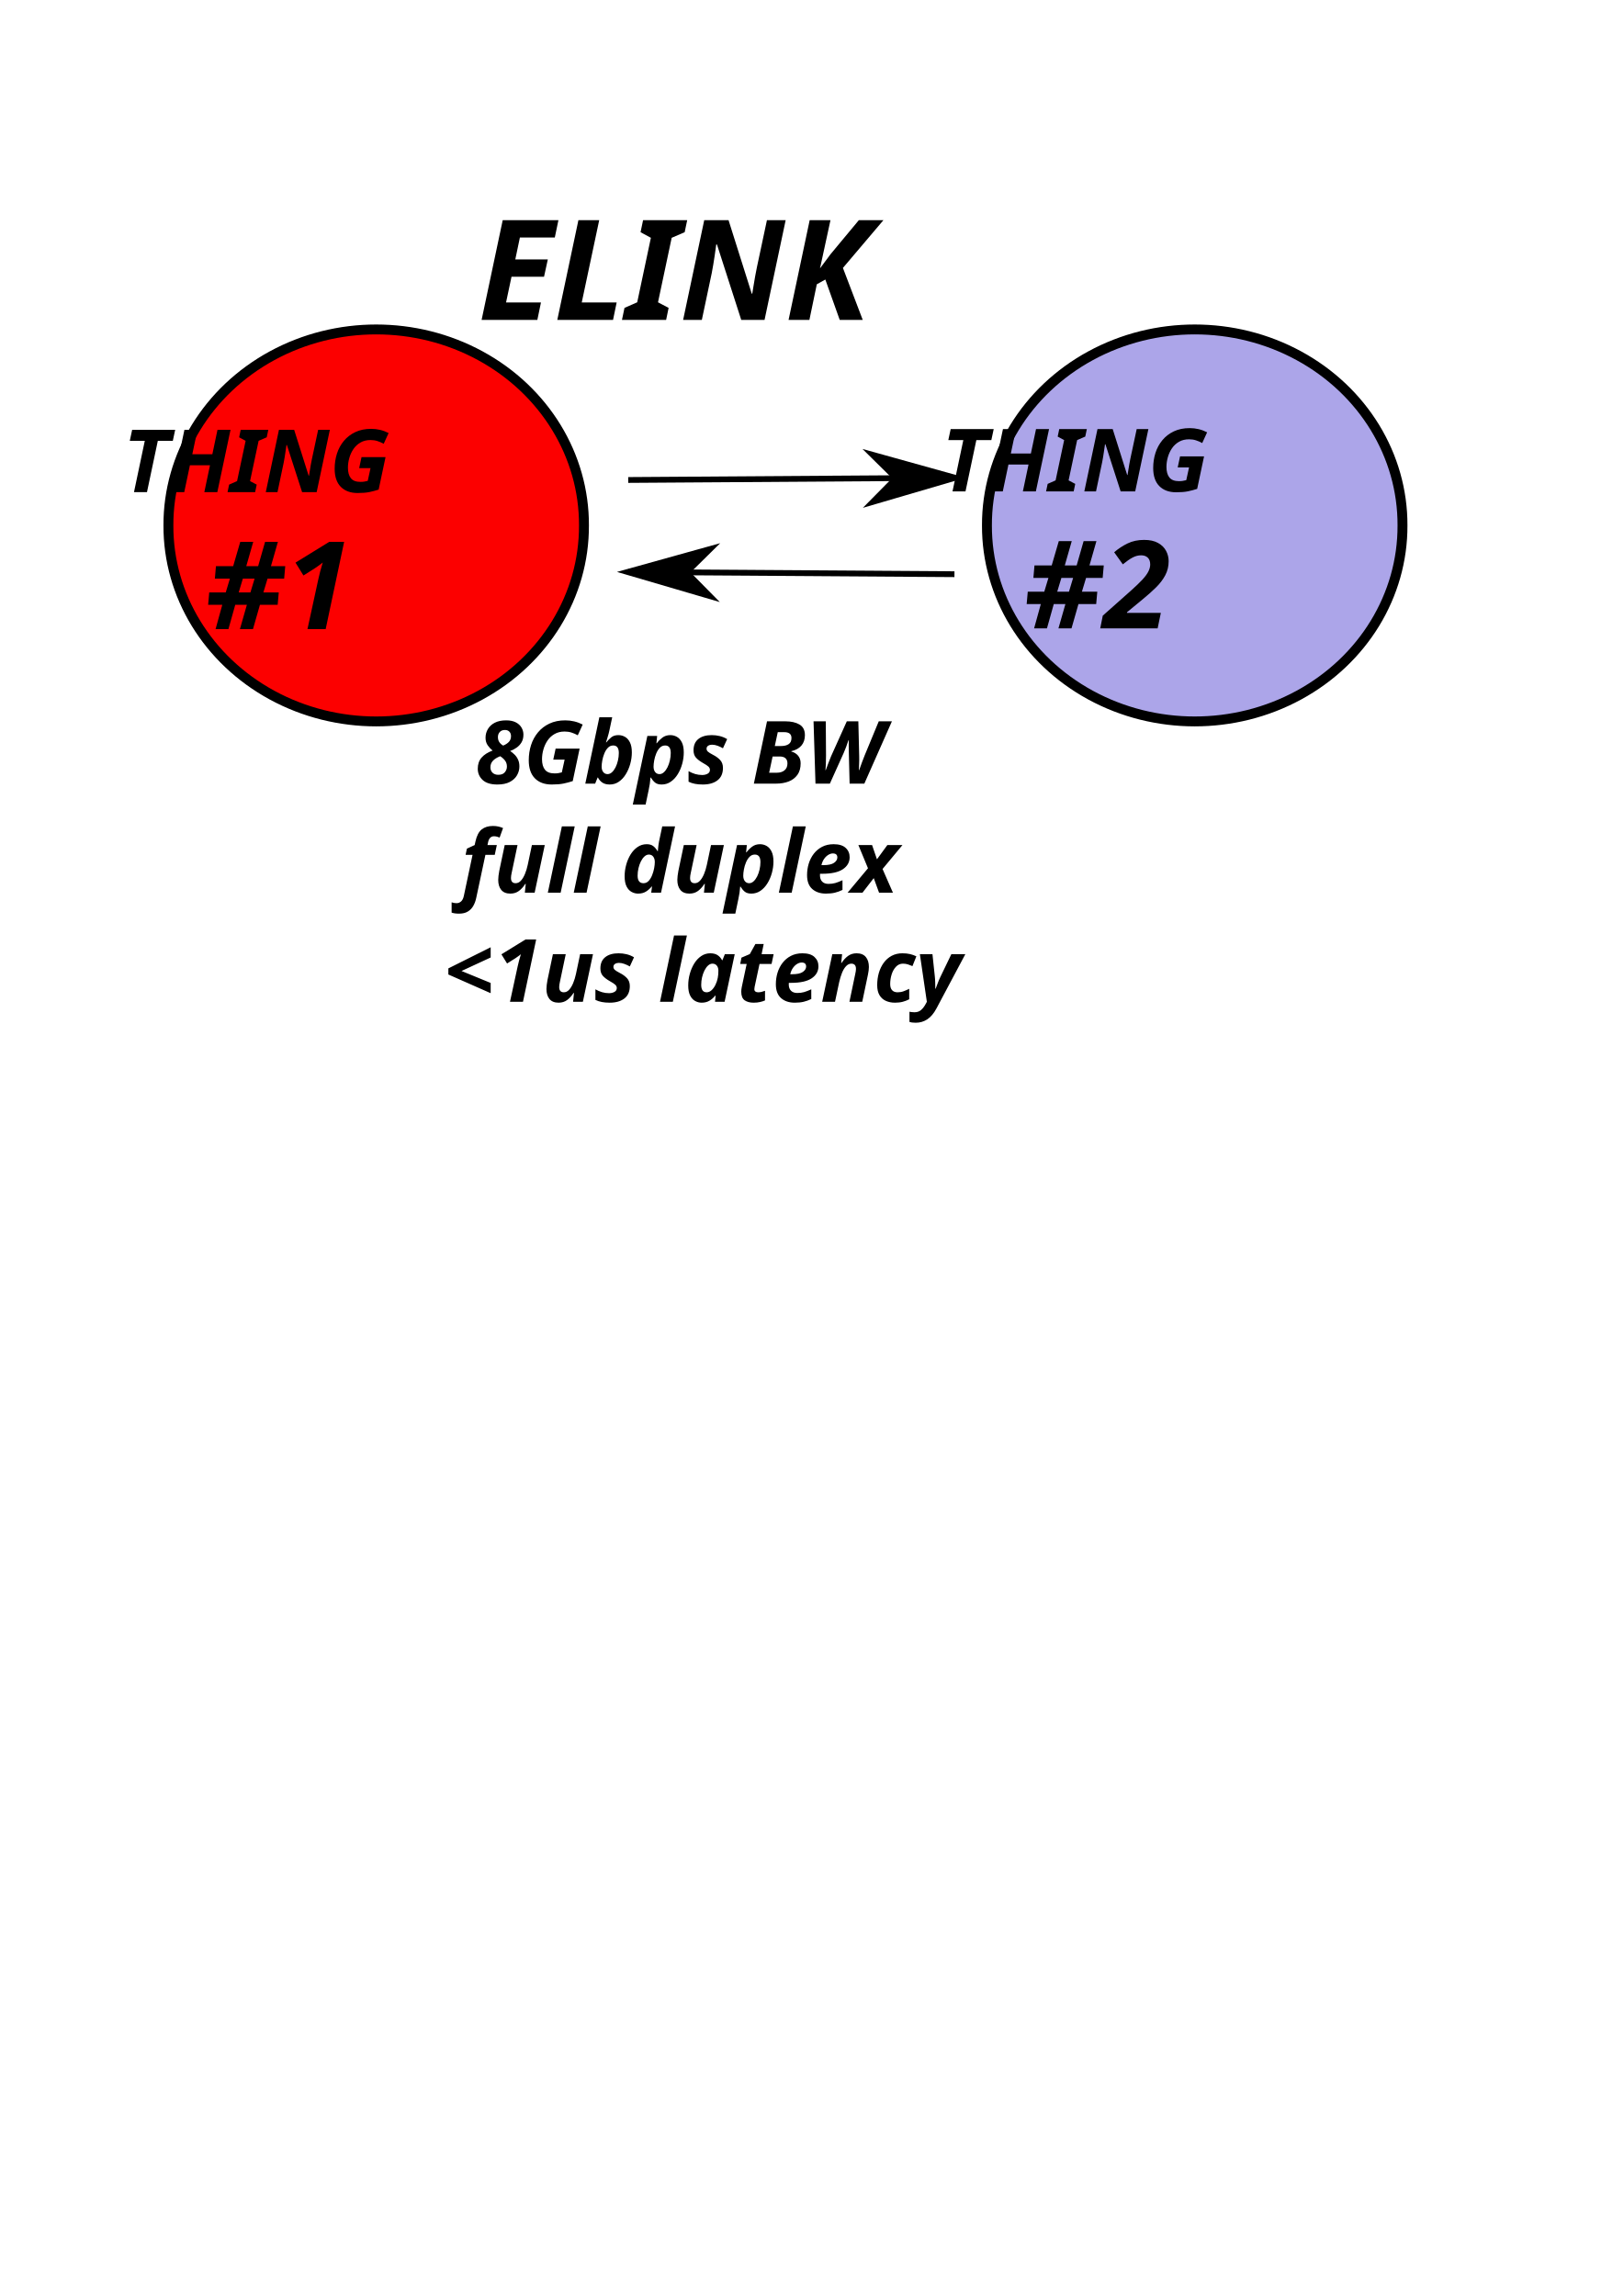
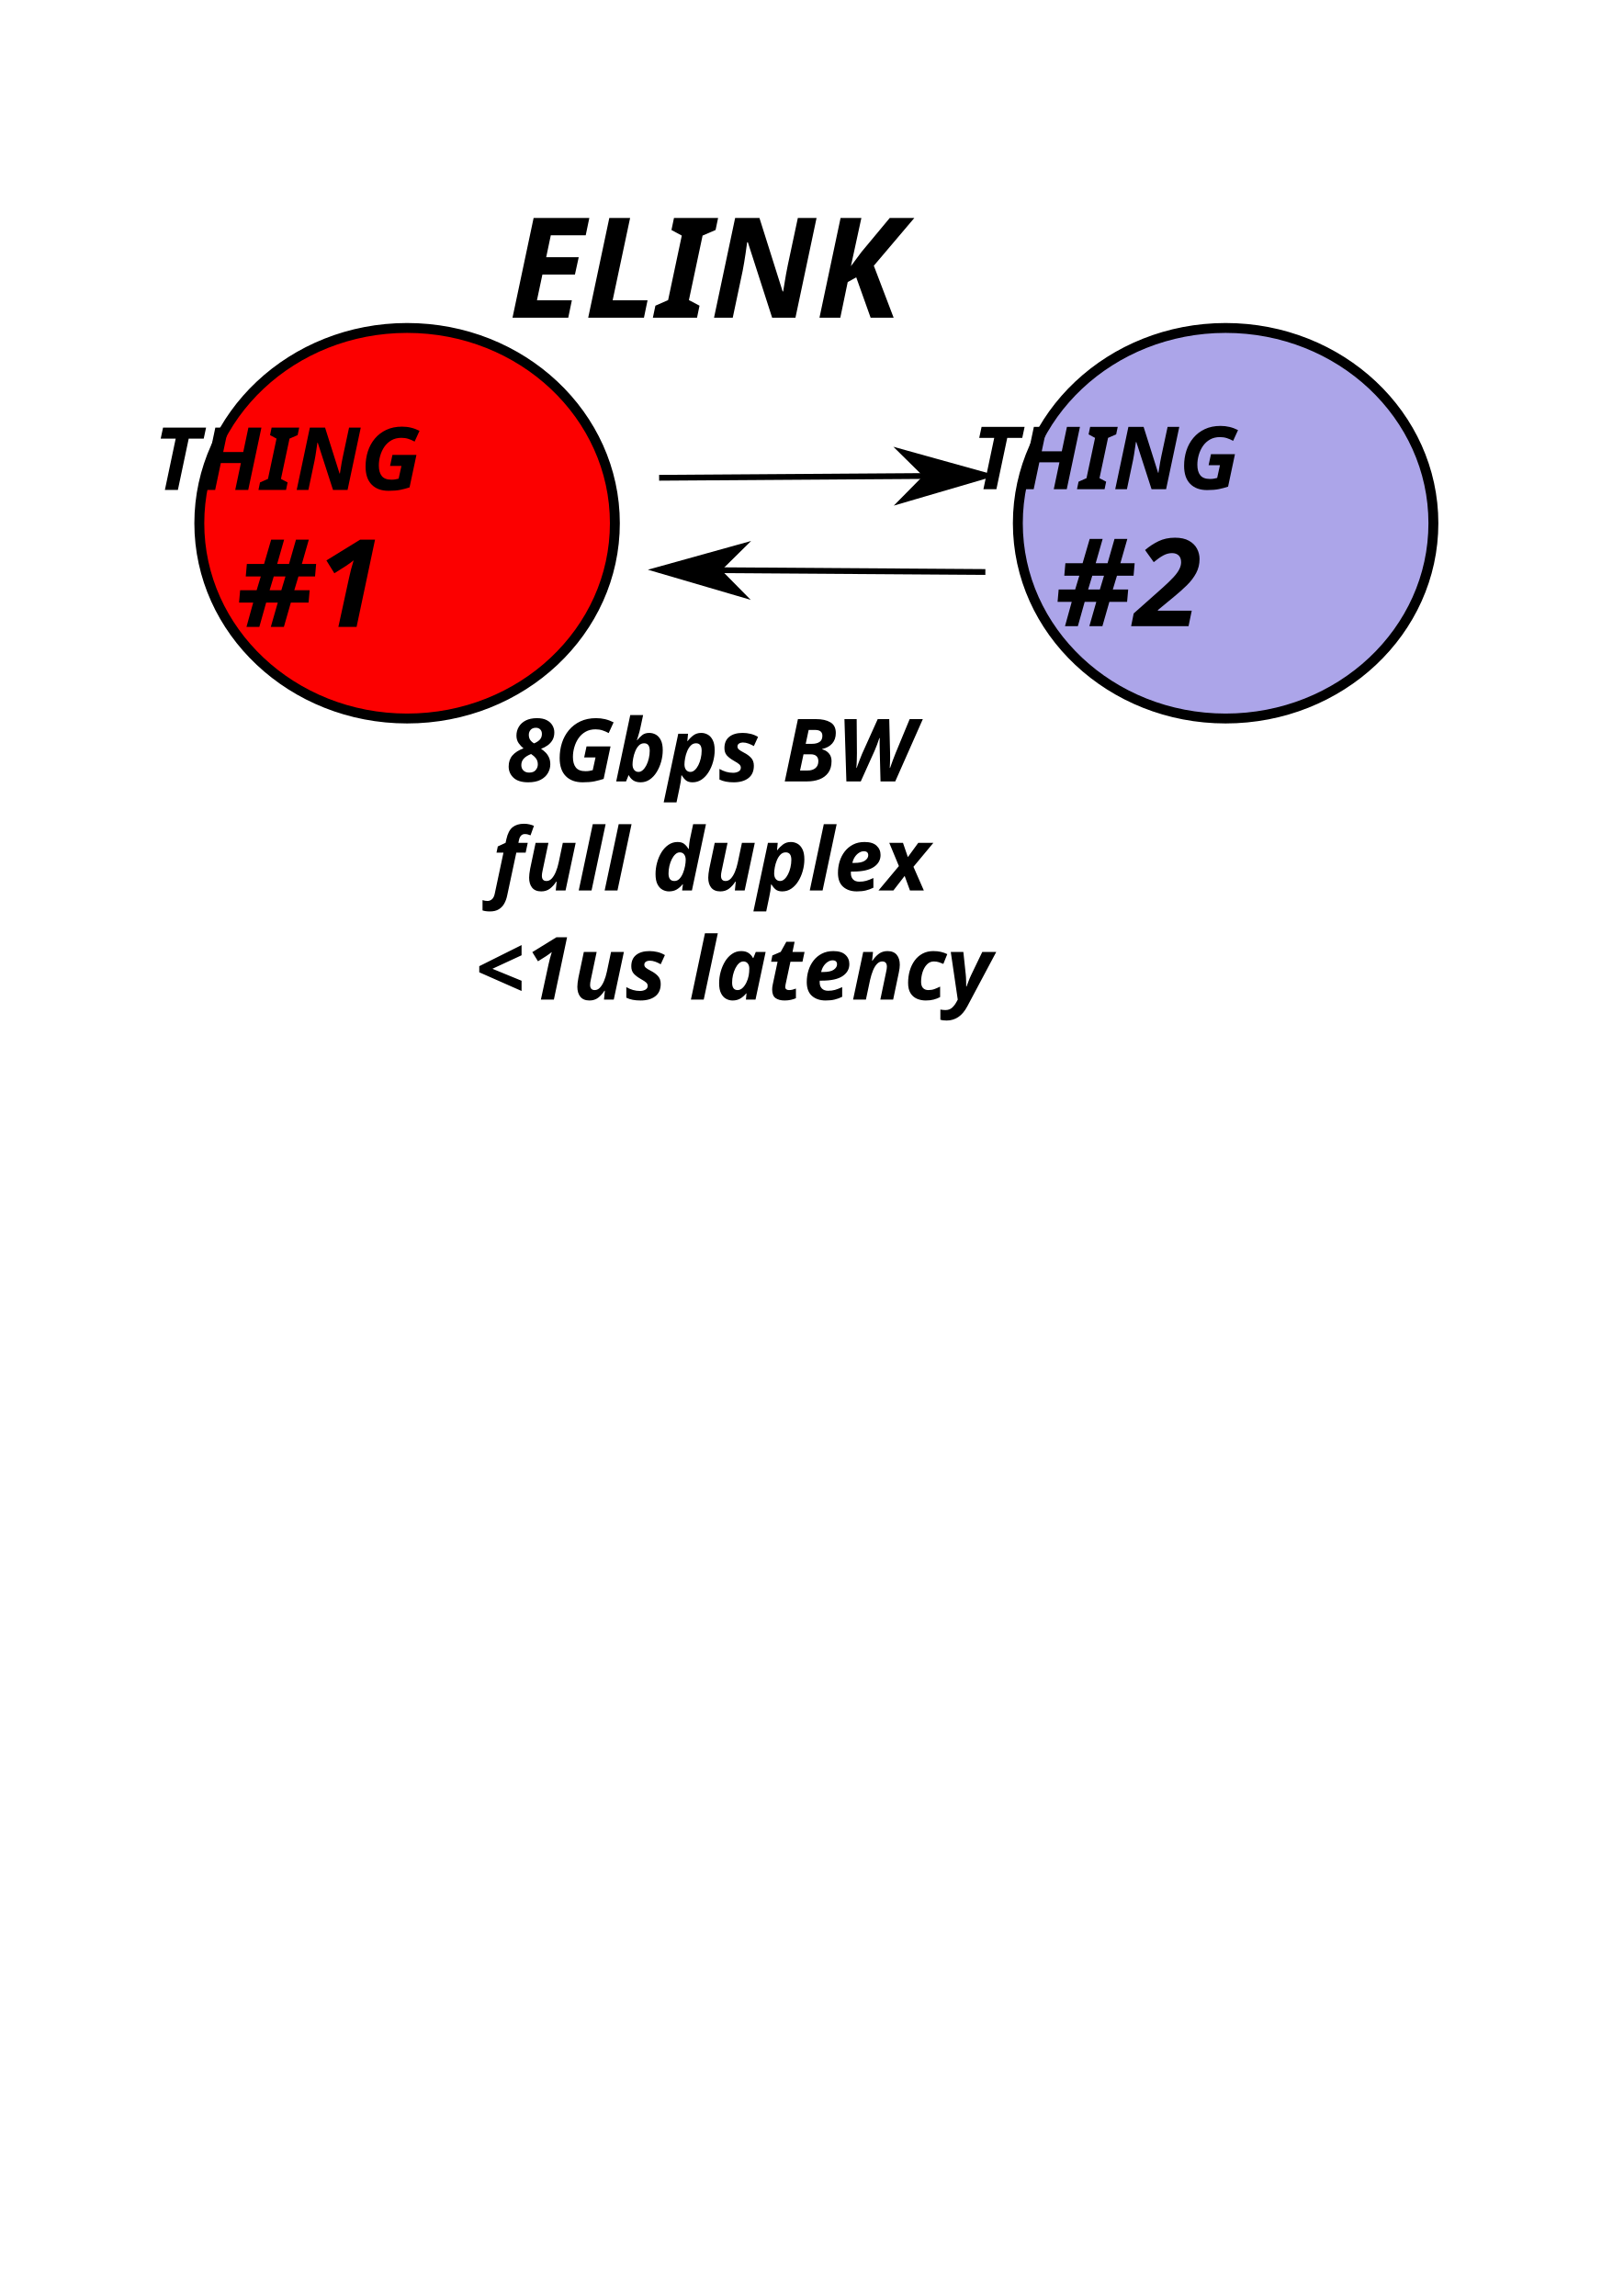
<svg xmlns="http://www.w3.org/2000/svg" width="744.094" height="1052.362" id="svg2" version="1.1">
  <defs id="defs4">
    <marker orient="auto" refY="0.0" refX="0.0" id="Arrow1Lend" style="overflow:visible;">
      <path id="path3853" d="M 0.0,0.0 L 5.0,-5.0 L -12.5,0.0 L 5.0,5.0 L 0.0,0.0 z " style="fill-rule:evenodd;stroke:#000000;stroke-width:1.0pt;" transform="scale(0.8) rotate(180) translate(12.5,0)" />
    </marker>
    <marker orient="auto" refY="0" refX="0" id="Arrow1Lend-5" style="overflow:visible">
      <path id="path3853-0" d="M 0,0 5,-5 -12.5,0 5,5 0,0 z" style="fill-rule:evenodd;stroke:#000000;stroke-width:1pt" transform="matrix(-0.8,0,0,-0.8,-10,0)" />
    </marker>
    <marker orient="auto" refY="0" refX="0" id="Arrow1Lend-6" style="overflow:visible">
      <path id="path3853-8" d="M 0,0 5,-5 -12.5,0 5,5 0,0 z" style="fill-rule:evenodd;stroke:#000000;stroke-width:1pt" transform="matrix(-0.8,0,0,-0.8,-10,0)" />
    </marker>
    <marker orient="auto" refY="0" refX="0" id="Arrow1Lend-1" style="overflow:visible">
      <path id="path3853-82" d="M 0,0 5,-5 -12.5,0 5,5 0,0 z" style="fill-rule:evenodd;stroke:#000000;stroke-width:1pt" transform="matrix(-0.8,0,0,-0.8,-10,0)" />
    </marker>
    <marker orient="auto" refY="0" refX="0" id="Arrow1Lend-1-2" style="overflow:visible">
      <path id="path3853-82-7" d="M 0,0 5,-5 -12.5,0 5,5 0,0 z" style="fill-rule:evenodd;stroke:#000000;stroke-width:1pt" transform="matrix(-0.8,0,0,-0.8,-10,0)" />
    </marker>
  </defs>
  <g id="layer1">
    <flowRoot xml:space="preserve" id="flowRoot3765" style="fill:black;stroke:none;stroke-opacity:1;stroke-width:1px;stroke-linejoin:miter;stroke-linecap:butt;fill-opacity:1;font-family:Sans;font-style:normal;font-weight:normal;font-size:40px;line-height:125%;letter-spacing:0px;word-spacing:0px">
      <flowRegion id="flowRegion3767">
        <rect id="rect3769" width="388.571" height="354.286" x="-54.286" y="60.934" />
      </flowRegion>
      <flowPara id="flowPara3771" />
    </flowRoot>
    <text xml:space="preserve" style="font-size:40px;font-style:normal;font-weight:normal;line-height:125%;letter-spacing:0px;word-spacing:0px;fill:#000000;fill-opacity:1;stroke:none;font-family:Sans" x="428.571" y="366.648" id="text3773">
      <tspan id="tspan3775" x="428.571" y="366.648" />
    </text>
    <flowRoot xml:space="preserve" id="flowRoot3777" style="fill:black;stroke:none;stroke-opacity:1;stroke-width:1px;stroke-linejoin:miter;stroke-linecap:butt;fill-opacity:1;font-family:Sans;font-style:normal;font-weight:normal;font-size:40px;line-height:125%;letter-spacing:0px;word-spacing:0px">
      <flowRegion id="flowRegion3779">
        <rect id="rect3781" width="480.833" height="282.843" x="-111.117" y="94.738" />
      </flowRegion>
      <flowPara id="flowPara3783" />
    </flowRoot>
    <flowRoot xml:space="preserve" id="flowRoot4815" style="fill:black;stroke:none;stroke-opacity:1;stroke-width:1px;stroke-linejoin:miter;stroke-linecap:butt;fill-opacity:1;font-family:Sans;font-style:normal;font-weight:normal;font-size:40px;line-height:125%;letter-spacing:0px;word-spacing:0px">
      <flowRegion id="flowRegion4817">
        <rect id="rect4819" width="640.437" height="271.731" x="11.112" y="139.184" />
      </flowRegion>
      <flowPara id="flowPara4821" />
    </flowRoot>
-     <g id="g4874">
-       <path transform="matrix(1.281779,0,0,1.278623,-14.37684,-32.5274)" d="m 220,213.791 a 74.286,70 0 1 1 -148.571,0 74.286,70 0 1 1 148.571,0 z" id="path2985" style="fill:#fc0000;fill-opacity:1;stroke:#000000;stroke-width:3.543;stroke-miterlimit:4;stroke-opacity:1;stroke-dasharray:none;stroke-dashoffset:0" />
+     <g id="g4874" transform="translate(14.16244,-1.010153)">
+       <path transform="matrix(1.281779,0,0,1.278623,-14.37684,-32.5274)" d="m 220,213.791 c 0,38.66 -33.259,70 -74.286,70 -41.027,0 -74.286,-31.34 -74.286,-70 0,-38.66 33.259,-70 74.286,-70 41.027,0 74.286,31.34 74.286,70 z" id="path2985" style="fill:#fc0000;fill-opacity:1;stroke:#000000;stroke-width:3.543;stroke-miterlimit:4;stroke-opacity:1;stroke-dasharray:none;stroke-dashoffset:0" />
      <text id="text2987" y="225.565" x="164.18" style="font-size:40px;font-style:normal;font-weight:normal;line-height:125%;letter-spacing:0px;word-spacing:0px;fill:#000000;fill-opacity:1;stroke:none;font-family:Sans" xml:space="preserve">
        <tspan id="tspan2991" style="font-style:oblique;font-variant:normal;font-weight:bold;font-stretch:normal;text-align:center;text-anchor:middle;font-family:Purisa;-inkscape-font-specification:Purisa Bold Oblique" y="225.565" x="164.18">THING</tspan>
        <tspan id="tspan2995" style="font-size:56px;font-style:oblique;font-variant:normal;font-weight:bold;font-stretch:normal;text-align:center;text-anchor:middle;font-family:Purisa;-inkscape-font-specification:Purisa Bold Oblique" y="288.343" x="164.18">#1</tspan>
      </text>
-       <path transform="matrix(1.281779,0,0,1.278623,360.7292,-32.5274)" d="m 220,213.791 a 74.286,70 0 1 1 -148.571,0 74.286,70 0 1 1 148.571,0 z" id="path2985-8" style="fill:#aca5e9;fill-opacity:1;stroke:#000000;stroke-width:3.543;stroke-miterlimit:4;stroke-opacity:1;stroke-dasharray:none;stroke-dashoffset:0" />
+       <path transform="matrix(1.281779,0,0,1.278623,360.7292,-32.5274)" d="m 220,213.791 c 0,38.66 -33.259,70 -74.286,70 -41.027,0 -74.286,-31.34 -74.286,-70 0,-38.66 33.259,-70 74.286,-70 41.027,0 74.286,31.34 74.286,70 z" id="path2985-8" style="fill:#aca5e9;fill-opacity:1;stroke:#000000;stroke-width:3.543;stroke-miterlimit:4;stroke-opacity:1;stroke-dasharray:none;stroke-dashoffset:0" />
      <text id="text2987-3" y="225.229" x="539.286" style="font-size:40px;font-style:normal;font-weight:normal;line-height:125%;letter-spacing:0px;word-spacing:0px;fill:#000000;fill-opacity:1;stroke:none;font-family:Sans" xml:space="preserve">
        <tspan id="tspan2991-9" style="font-style:oblique;font-variant:normal;font-weight:bold;font-stretch:normal;text-align:center;text-anchor:middle;font-family:Purisa;-inkscape-font-specification:Purisa Bold Oblique" y="225.229" x="539.286">THING</tspan>
        <tspan id="tspan2995-3" style="font-size:56px;font-style:oblique;font-variant:normal;font-weight:bold;font-stretch:normal;text-align:center;text-anchor:middle;font-family:Purisa;-inkscape-font-specification:Purisa Bold Oblique" y="288.007" x="539.286">#2</tspan>
      </text>
      <path id="path3816" d="m 345.472,557.387 0,0" style="fill:none;stroke:#000000;stroke-width:1px;stroke-linecap:butt;stroke-linejoin:miter;stroke-opacity:1" />
      <text id="text2987-8" y="77.452" x="355.806" style="font-size:40px;font-style:normal;font-weight:normal;text-align:start;line-height:125%;letter-spacing:0px;word-spacing:0px;text-anchor:start;fill:#000000;fill-opacity:1;stroke:none;font-family:Sans" xml:space="preserve">
        <tspan id="tspan2991-0" style="font-size:40px;font-style:oblique;font-variant:normal;font-weight:bold;font-stretch:normal;text-align:start;text-anchor:start;font-family:Purisa;-inkscape-font-specification:Purisa Bold Oblique" y="77.452" x="355.806" />
        <tspan id="tspan2995-1" style="font-size:64px;font-style:oblique;font-variant:normal;font-weight:bold;font-stretch:normal;text-align:center;text-anchor:middle;font-family:Purisa;-inkscape-font-specification:Purisa Bold Oblique" y="146.619" x="355.806">ELINK</tspan>
        <tspan id="tspan4496" style="font-size:40px;font-style:oblique;font-variant:normal;font-weight:bold;font-stretch:normal;text-align:center;text-anchor:middle;font-family:Purisa;-inkscape-font-specification:Purisa Bold Oblique" y="226.619" x="355.806" />
      </text>
      <g id="g4786">
        <path style="fill:none;stroke:#000000;stroke-width:2.657;stroke-linecap:butt;stroke-linejoin:miter;stroke-miterlimit:4;stroke-opacity:1;stroke-dasharray:none;marker-end:url(#Arrow1Lend-1)" d="m 287.893,219.996 149.503,-1.01" id="path4570" />
        <path style="fill:none;stroke:#000000;stroke-width:2.657;stroke-linecap:butt;stroke-linejoin:miter;stroke-miterlimit:4;stroke-opacity:1;stroke-dasharray:none;marker-end:url(#Arrow1Lend-1)" d="M 437.396,263.182 287.893,262.172" id="path4570-8" />
      </g>
      <text id="text2987-8-6" y="259.17" x="358.227" style="font-size:40px;font-style:normal;font-weight:normal;text-align:start;line-height:125%;letter-spacing:0px;word-spacing:0px;text-anchor:start;fill:#000000;fill-opacity:1;stroke:none;font-family:Sans" xml:space="preserve">
        <tspan id="tspan2991-0-2" style="font-size:40px;font-style:oblique;font-variant:normal;font-weight:bold;font-stretch:normal;text-align:start;text-anchor:start;font-family:Purisa;-inkscape-font-specification:Purisa Bold Oblique" y="259.17" x="358.227" />
        <tspan id="tspan2995-1-1" style="font-size:40px;font-style:oblique;font-variant:normal;font-weight:bold;font-stretch:normal;text-align:center;text-anchor:middle;font-family:Purisa;-inkscape-font-specification:Purisa Bold Oblique" y="309.17" x="358.227" />
        <tspan id="tspan4813-2" style="font-size:40px;font-style:oblique;font-variant:normal;font-weight:bold;font-stretch:normal;text-align:center;text-anchor:middle;font-family:Purisa;-inkscape-font-specification:Purisa Bold Oblique" y="359.17" x="358.227">8Gbps BW</tspan>
        <tspan id="tspan4784-1" style="font-size:40px;font-style:oblique;font-variant:normal;font-weight:bold;font-stretch:normal;text-align:center;text-anchor:middle;font-family:Purisa;-inkscape-font-specification:Purisa Bold Oblique" y="409.17" x="358.227">full duplex</tspan>
        <tspan id="tspan4496-1" style="font-size:40px;font-style:oblique;font-variant:normal;font-weight:bold;font-stretch:normal;text-align:center;text-anchor:middle;font-family:Purisa;-inkscape-font-specification:Purisa Bold Oblique" y="459.17" x="358.227">&lt;1us latency</tspan>
      </text>
    </g>
  </g>
</svg>
